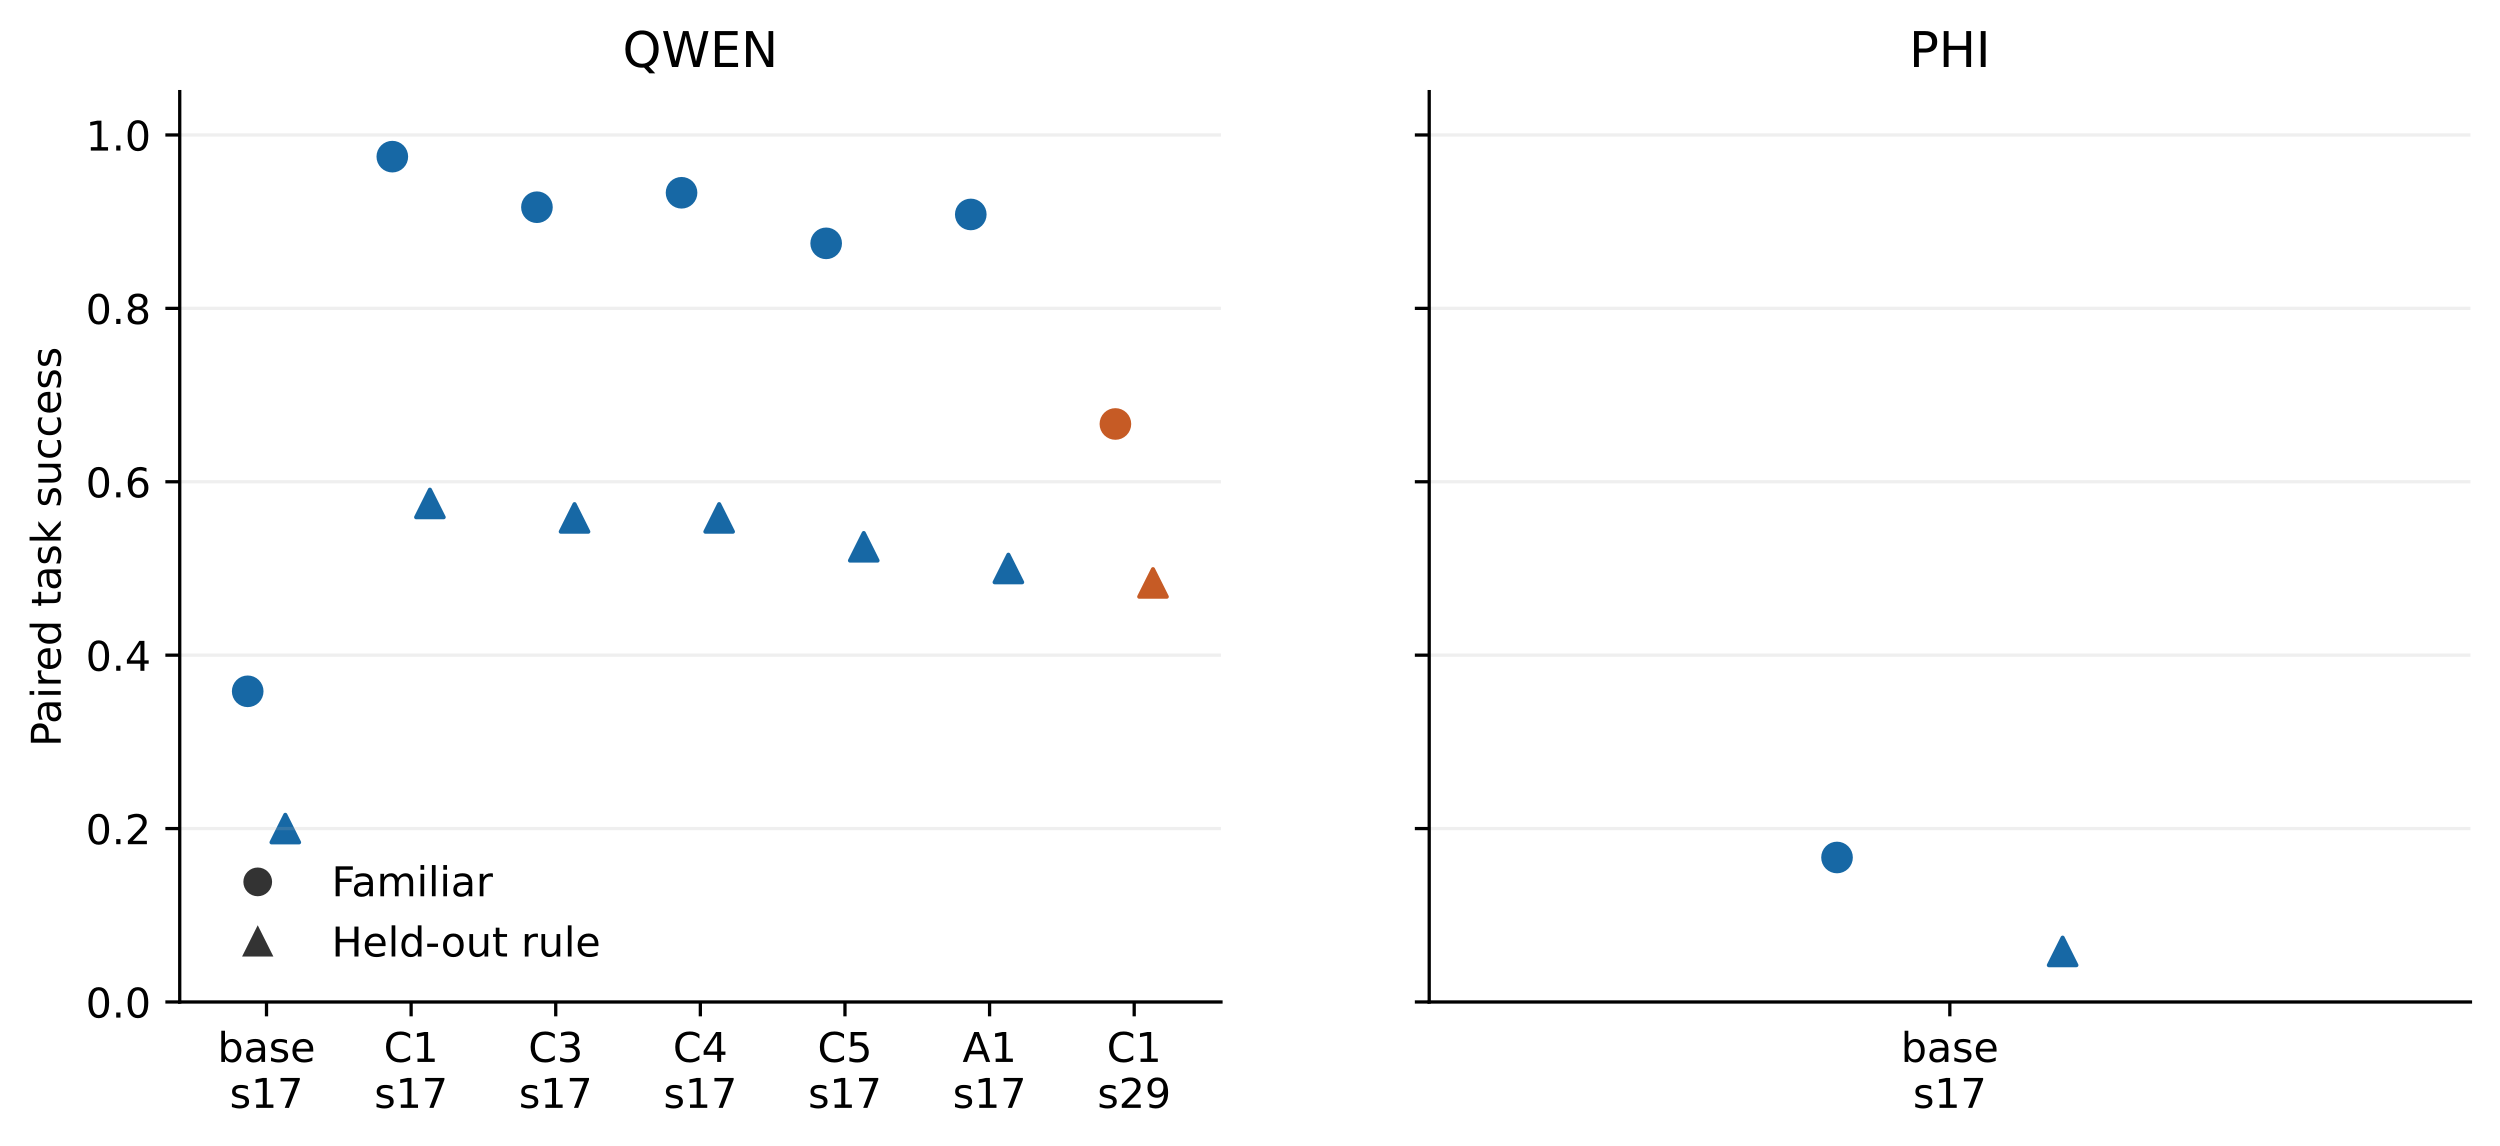
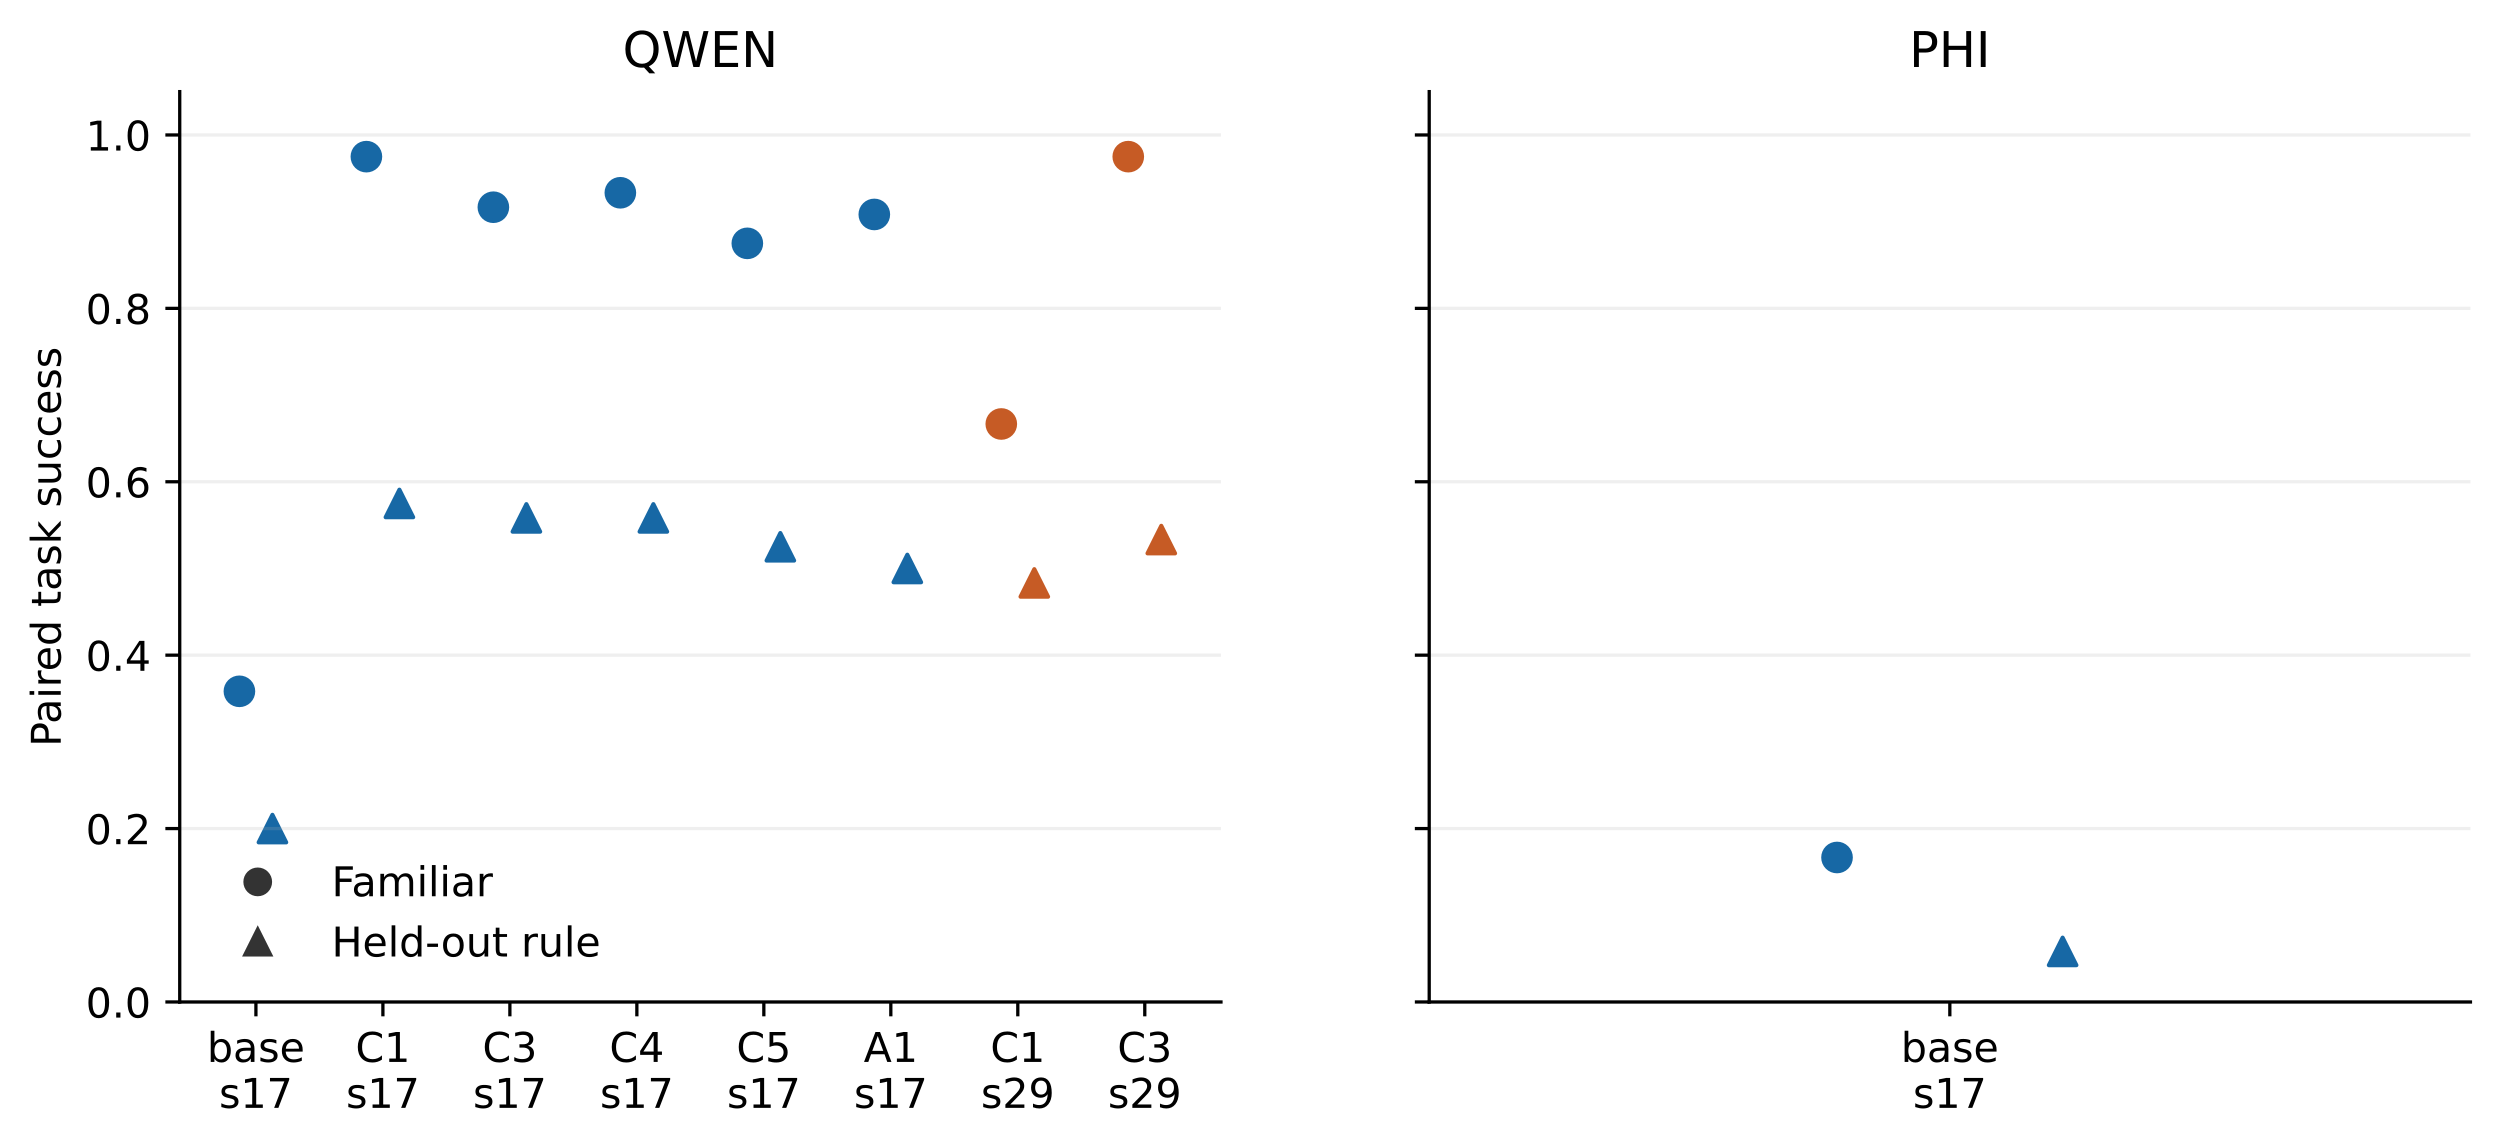
<svg xmlns="http://www.w3.org/2000/svg" xmlns:xlink="http://www.w3.org/1999/xlink" width="608.981pt" height="279.154pt" viewBox="0 0 608.981 279.154" version="1.1">
  <defs>
    <style type="text/css">*{stroke-linejoin: round; stroke-linecap: butt}</style>
  </defs>
  <g id="figure_1">
    <g id="patch_1">
      <path d="M 0 279.154 L 608.981 279.154 L 608.981 0 L 0 0 z " style="fill: #ffffff" />
    </g>
    <g id="axes_1">
      <g id="patch_2">
        <path d="M 43.781 244.078 L 297.418 244.078 L 297.418 22.318 L 43.781 22.318 z " style="fill: #ffffff" />
      </g>
      <g id="PathCollection_1">
        <defs>
          <path id="mbc45af157c" d="M 0 3.354 C 0.89 3.354 1.743 3.001 2.372 2.372 C 3.001 1.743 3.354 0.89 3.354 0 C 3.354 -0.89 3.001 -1.743 2.372 -2.372 C 1.743 -3.001 0.89 -3.354 0 -3.354 C -0.89 -3.354 -1.743 -3.001 -2.372 -2.372 C -3.001 -1.743 -3.354 -0.89 -3.354 0 C -3.354 0.89 -3.001 1.743 -2.372 2.372 C -1.743 3.001 -0.89 3.354 0 3.354 z " style="stroke: #1768a5" />
        </defs>
        <g clip-path="url(#p59d7347cf7)">
-           <use xlink:href="#mbc45af157c" x="60.338" y="168.398" style="fill: #1768a5; stroke: #1768a5" />
+           <use xlink:href="#mbc45af157c" x="58.319" y="168.398" style="fill: #1768a5; stroke: #1768a5" />
        </g>
      </g>
      <g id="PathCollection_2">
        <defs>
          <path id="m48bdb2dadc" d="M 0 -3.354 L -3.354 3.354 L 3.354 3.354 z " style="stroke: #1768a5" />
        </defs>
        <g clip-path="url(#p59d7347cf7)">
-           <use xlink:href="#m48bdb2dadc" x="69.497" y="201.838" style="fill: #1768a5; stroke: #1768a5" />
+           <use xlink:href="#m48bdb2dadc" x="66.361" y="201.838" style="fill: #1768a5; stroke: #1768a5" />
        </g>
      </g>
      <g id="PathCollection_3">
        <g clip-path="url(#p59d7347cf7)">
-           <use xlink:href="#mbc45af157c" x="95.565" y="38.158" style="fill: #1768a5; stroke: #1768a5" />
+           <use xlink:href="#mbc45af157c" x="89.25" y="38.158" style="fill: #1768a5; stroke: #1768a5" />
        </g>
      </g>
      <g id="PathCollection_4">
        <g clip-path="url(#p59d7347cf7)">
-           <use xlink:href="#m48bdb2dadc" x="104.724" y="122.638" style="fill: #1768a5; stroke: #1768a5" />
+           <use xlink:href="#m48bdb2dadc" x="97.292" y="122.638" style="fill: #1768a5; stroke: #1768a5" />
        </g>
      </g>
      <g id="PathCollection_5">
        <g clip-path="url(#p59d7347cf7)">
-           <use xlink:href="#mbc45af157c" x="130.793" y="50.478" style="fill: #1768a5; stroke: #1768a5" />
+           <use xlink:href="#mbc45af157c" x="120.181" y="50.478" style="fill: #1768a5; stroke: #1768a5" />
        </g>
      </g>
      <g id="PathCollection_6">
        <g clip-path="url(#p59d7347cf7)">
-           <use xlink:href="#m48bdb2dadc" x="139.952" y="126.158" style="fill: #1768a5; stroke: #1768a5" />
+           <use xlink:href="#m48bdb2dadc" x="128.224" y="126.158" style="fill: #1768a5; stroke: #1768a5" />
        </g>
      </g>
      <g id="PathCollection_7">
        <g clip-path="url(#p59d7347cf7)">
-           <use xlink:href="#mbc45af157c" x="166.02" y="46.958" style="fill: #1768a5; stroke: #1768a5" />
+           <use xlink:href="#mbc45af157c" x="151.113" y="46.958" style="fill: #1768a5; stroke: #1768a5" />
        </g>
      </g>
      <g id="PathCollection_8">
        <g clip-path="url(#p59d7347cf7)">
-           <use xlink:href="#m48bdb2dadc" x="175.179" y="126.158" style="fill: #1768a5; stroke: #1768a5" />
+           <use xlink:href="#m48bdb2dadc" x="159.155" y="126.158" style="fill: #1768a5; stroke: #1768a5" />
        </g>
      </g>
      <g id="PathCollection_9">
        <g clip-path="url(#p59d7347cf7)">
-           <use xlink:href="#mbc45af157c" x="201.247" y="59.278" style="fill: #1768a5; stroke: #1768a5" />
+           <use xlink:href="#mbc45af157c" x="182.044" y="59.278" style="fill: #1768a5; stroke: #1768a5" />
        </g>
      </g>
      <g id="PathCollection_10">
        <g clip-path="url(#p59d7347cf7)">
-           <use xlink:href="#m48bdb2dadc" x="210.406" y="133.198" style="fill: #1768a5; stroke: #1768a5" />
+           <use xlink:href="#m48bdb2dadc" x="190.086" y="133.198" style="fill: #1768a5; stroke: #1768a5" />
        </g>
      </g>
      <g id="PathCollection_11">
        <g clip-path="url(#p59d7347cf7)">
-           <use xlink:href="#mbc45af157c" x="236.474" y="52.238" style="fill: #1768a5; stroke: #1768a5" />
+           <use xlink:href="#mbc45af157c" x="212.975" y="52.238" style="fill: #1768a5; stroke: #1768a5" />
        </g>
      </g>
      <g id="PathCollection_12">
        <g clip-path="url(#p59d7347cf7)">
-           <use xlink:href="#m48bdb2dadc" x="245.634" y="138.478" style="fill: #1768a5; stroke: #1768a5" />
+           <use xlink:href="#m48bdb2dadc" x="221.017" y="138.478" style="fill: #1768a5; stroke: #1768a5" />
        </g>
      </g>
      <g id="PathCollection_13">
        <defs>
          <path id="m486b2be6d3" d="M 0 3.354 C 0.89 3.354 1.743 3.001 2.372 2.372 C 3.001 1.743 3.354 0.89 3.354 0 C 3.354 -0.89 3.001 -1.743 2.372 -2.372 C 1.743 -3.001 0.89 -3.354 0 -3.354 C -0.89 -3.354 -1.743 -3.001 -2.372 -2.372 C -3.001 -1.743 -3.354 -0.89 -3.354 0 C -3.354 0.89 -3.001 1.743 -2.372 2.372 C -1.743 3.001 -0.89 3.354 0 3.354 z " style="stroke: #c65b25" />
        </defs>
        <g clip-path="url(#p59d7347cf7)">
-           <use xlink:href="#m486b2be6d3" x="271.702" y="103.278" style="fill: #c65b25; stroke: #c65b25" />
+           <use xlink:href="#m486b2be6d3" x="243.907" y="103.278" style="fill: #c65b25; stroke: #c65b25" />
        </g>
      </g>
      <g id="PathCollection_14">
        <defs>
          <path id="mcbcb7b3fcb" d="M 0 -3.354 L -3.354 3.354 L 3.354 3.354 z " style="stroke: #c65b25" />
        </defs>
        <g clip-path="url(#p59d7347cf7)">
-           <use xlink:href="#mcbcb7b3fcb" x="280.861" y="141.998" style="fill: #c65b25; stroke: #c65b25" />
+           <use xlink:href="#mcbcb7b3fcb" x="251.949" y="141.998" style="fill: #c65b25; stroke: #c65b25" />
+         </g>
+       </g>
+       <g id="PathCollection_15">
+         <g clip-path="url(#p59d7347cf7)">
+           <use xlink:href="#m486b2be6d3" x="274.838" y="38.158" style="fill: #c65b25; stroke: #c65b25" />
+         </g>
+       </g>
+       <g id="PathCollection_16">
+         <g clip-path="url(#p59d7347cf7)">
+           <use xlink:href="#mcbcb7b3fcb" x="282.88" y="131.438" style="fill: #c65b25; stroke: #c65b25" />
        </g>
      </g>
      <g id="matplotlib.axis_1">
        <g id="xtick_1">
          <g id="line2d_1">
            <defs>
              <path id="m098933591a" d="M 0 0 L 0 3.5 " style="stroke: #000000; stroke-width: 0.8" />
            </defs>
            <g>
-               <use xlink:href="#m098933591a" x="64.918" y="244.078" style="stroke: #000000; stroke-width: 0.8" />
+               <use xlink:href="#m098933591a" x="62.34" y="244.078" style="stroke: #000000; stroke-width: 0.8" />
            </g>
          </g>
          <g id="text_1">
-             <g transform="translate(52.99808 258.6766) scale(0.1 -0.1)">
+             <g transform="translate(50.42048 258.6766) scale(0.1 -0.1)">
              <defs>
                <path id="DejaVuSans-62" d="M 3116 1747 Q 3116 2381 2855 2742 Q 2594 3103 2138 3103 Q 1681 3103 1420 2742 Q 1159 2381 1159 1747 Q 1159 1113 1420 752 Q 1681 391 2138 391 Q 2594 391 2855 752 Q 3116 1113 3116 1747 z M 1159 2969 Q 1341 3281 1617 3432 Q 1894 3584 2278 3584 Q 2916 3584 3314 3078 Q 3713 2572 3713 1747 Q 3713 922 3314 415 Q 2916 -91 2278 -91 Q 1894 -91 1617 61 Q 1341 213 1159 525 L 1159 0 L 581 0 L 581 4863 L 1159 4863 L 1159 2969 z " transform="scale(0.015625)" />
                <path id="DejaVuSans-61" d="M 2194 1759 Q 1497 1759 1228 1600 Q 959 1441 959 1056 Q 959 750 1161 570 Q 1363 391 1709 391 Q 2188 391 2477 730 Q 2766 1069 2766 1631 L 2766 1759 L 2194 1759 z M 3341 1997 L 3341 0 L 2766 0 L 2766 531 Q 2569 213 2275 61 Q 1981 -91 1556 -91 Q 1019 -91 701 211 Q 384 513 384 1019 Q 384 1609 779 1909 Q 1175 2209 1959 2209 L 2766 2209 L 2766 2266 Q 2766 2663 2505 2880 Q 2244 3097 1772 3097 Q 1472 3097 1187 3025 Q 903 2953 641 2809 L 641 3341 Q 956 3463 1253 3523 Q 1550 3584 1831 3584 Q 2591 3584 2966 3190 Q 3341 2797 3341 1997 z " transform="scale(0.015625)" />
                <path id="DejaVuSans-73" d="M 2834 3397 L 2834 2853 Q 2591 2978 2328 3040 Q 2066 3103 1784 3103 Q 1356 3103 1142 2972 Q 928 2841 928 2578 Q 928 2378 1081 2264 Q 1234 2150 1697 2047 L 1894 2003 Q 2506 1872 2764 1633 Q 3022 1394 3022 966 Q 3022 478 2636 193 Q 2250 -91 1575 -91 Q 1294 -91 989 -36 Q 684 19 347 128 L 347 722 Q 666 556 975 473 Q 1284 391 1588 391 Q 1994 391 2212 530 Q 2431 669 2431 922 Q 2431 1156 2273 1281 Q 2116 1406 1581 1522 L 1381 1569 Q 847 1681 609 1914 Q 372 2147 372 2553 Q 372 3047 722 3315 Q 1072 3584 1716 3584 Q 2034 3584 2315 3537 Q 2597 3491 2834 3397 z " transform="scale(0.015625)" />
                <path id="DejaVuSans-65" d="M 3597 1894 L 3597 1613 L 953 1613 Q 991 1019 1311 708 Q 1631 397 2203 397 Q 2534 397 2845 478 Q 3156 559 3463 722 L 3463 178 Q 3153 47 2828 -22 Q 2503 -91 2169 -91 Q 1331 -91 842 396 Q 353 884 353 1716 Q 353 2575 817 3079 Q 1281 3584 2069 3584 Q 2775 3584 3186 3129 Q 3597 2675 3597 1894 z M 3022 2063 Q 3016 2534 2758 2815 Q 2500 3097 2075 3097 Q 1594 3097 1305 2825 Q 1016 2553 972 2059 L 3022 2063 z " transform="scale(0.015625)" />
              </defs>
              <use xlink:href="#DejaVuSans-62" />
              <use xlink:href="#DejaVuSans-61" transform="translate(63.47656 0)" />
              <use xlink:href="#DejaVuSans-73" transform="translate(124.7559 0)" />
              <use xlink:href="#DejaVuSans-65" transform="translate(176.8555 0)" />
            </g>
-             <g transform="translate(55.95043 269.8744) scale(0.1 -0.1)">
+             <g transform="translate(53.37282 269.8744) scale(0.1 -0.1)">
              <defs>
                <path id="DejaVuSans-31" d="M 794 531 L 1825 531 L 1825 4091 L 703 3866 L 703 4441 L 1819 4666 L 2450 4666 L 2450 531 L 3481 531 L 3481 0 L 794 0 L 794 531 z " transform="scale(0.015625)" />
                <path id="DejaVuSans-37" d="M 525 4666 L 3525 4666 L 3525 4397 L 1831 0 L 1172 0 L 2766 4134 L 525 4134 L 525 4666 z " transform="scale(0.015625)" />
              </defs>
              <use xlink:href="#DejaVuSans-73" />
              <use xlink:href="#DejaVuSans-31" transform="translate(52.09961 0)" />
              <use xlink:href="#DejaVuSans-37" transform="translate(115.7227 0)" />
            </g>
          </g>
        </g>
        <g id="xtick_2">
          <g id="line2d_2">
            <g>
-               <use xlink:href="#m098933591a" x="100.145" y="244.078" style="stroke: #000000; stroke-width: 0.8" />
+               <use xlink:href="#m098933591a" x="93.271" y="244.078" style="stroke: #000000; stroke-width: 0.8" />
            </g>
          </g>
          <g id="text_2">
-             <g transform="translate(93.47223 258.6766) scale(0.1 -0.1)">
+             <g transform="translate(86.59862 258.6766) scale(0.1 -0.1)">
              <defs>
                <path id="DejaVuSans-43" d="M 4122 4306 L 4122 3641 Q 3803 3938 3442 4084 Q 3081 4231 2675 4231 Q 1875 4231 1450 3742 Q 1025 3253 1025 2328 Q 1025 1406 1450 917 Q 1875 428 2675 428 Q 3081 428 3442 575 Q 3803 722 4122 1019 L 4122 359 Q 3791 134 3420 21 Q 3050 -91 2638 -91 Q 1578 -91 968 557 Q 359 1206 359 2328 Q 359 3453 968 4101 Q 1578 4750 2638 4750 Q 3056 4750 3426 4639 Q 3797 4528 4122 4306 z " transform="scale(0.015625)" />
              </defs>
              <use xlink:href="#DejaVuSans-43" />
              <use xlink:href="#DejaVuSans-31" transform="translate(69.82422 0)" />
            </g>
-             <g transform="translate(91.1777 269.8744) scale(0.1 -0.1)">
+             <g transform="translate(84.30409 269.8744) scale(0.1 -0.1)">
              <use xlink:href="#DejaVuSans-73" />
              <use xlink:href="#DejaVuSans-31" transform="translate(52.09961 0)" />
              <use xlink:href="#DejaVuSans-37" transform="translate(115.7227 0)" />
            </g>
          </g>
        </g>
        <g id="xtick_3">
          <g id="line2d_3">
            <g>
-               <use xlink:href="#m098933591a" x="135.372" y="244.078" style="stroke: #000000; stroke-width: 0.8" />
+               <use xlink:href="#m098933591a" x="124.203" y="244.078" style="stroke: #000000; stroke-width: 0.8" />
            </g>
          </g>
          <g id="text_3">
-             <g transform="translate(128.6995 258.6766) scale(0.1 -0.1)">
+             <g transform="translate(117.5299 258.6766) scale(0.1 -0.1)">
              <defs>
                <path id="DejaVuSans-33" d="M 2597 2516 Q 3050 2419 3304 2112 Q 3559 1806 3559 1356 Q 3559 666 3084 287 Q 2609 -91 1734 -91 Q 1441 -91 1130 -33 Q 819 25 488 141 L 488 750 Q 750 597 1062 519 Q 1375 441 1716 441 Q 2309 441 2620 675 Q 2931 909 2931 1356 Q 2931 1769 2642 2001 Q 2353 2234 1838 2234 L 1294 2234 L 1294 2753 L 1863 2753 Q 2328 2753 2575 2939 Q 2822 3125 2822 3475 Q 2822 3834 2567 4026 Q 2313 4219 1838 4219 Q 1578 4219 1281 4162 Q 984 4106 628 3988 L 628 4550 Q 988 4650 1302 4700 Q 1616 4750 1894 4750 Q 2613 4750 3031 4423 Q 3450 4097 3450 3541 Q 3450 3153 3228 2886 Q 3006 2619 2597 2516 z " transform="scale(0.015625)" />
              </defs>
              <use xlink:href="#DejaVuSans-43" />
              <use xlink:href="#DejaVuSans-33" transform="translate(69.82422 0)" />
            </g>
-             <g transform="translate(126.405 269.8744) scale(0.1 -0.1)">
+             <g transform="translate(115.2353 269.8744) scale(0.1 -0.1)">
              <use xlink:href="#DejaVuSans-73" />
              <use xlink:href="#DejaVuSans-31" transform="translate(52.09961 0)" />
              <use xlink:href="#DejaVuSans-37" transform="translate(115.7227 0)" />
            </g>
          </g>
        </g>
        <g id="xtick_4">
          <g id="line2d_4">
            <g>
-               <use xlink:href="#m098933591a" x="170.599" y="244.078" style="stroke: #000000; stroke-width: 0.8" />
+               <use xlink:href="#m098933591a" x="155.134" y="244.078" style="stroke: #000000; stroke-width: 0.8" />
            </g>
          </g>
          <g id="text_4">
-             <g transform="translate(163.9268 258.6766) scale(0.1 -0.1)">
+             <g transform="translate(148.4611 258.6766) scale(0.1 -0.1)">
              <defs>
                <path id="DejaVuSans-34" d="M 2419 4116 L 825 1625 L 2419 1625 L 2419 4116 z M 2253 4666 L 3047 4666 L 3047 1625 L 3713 1625 L 3713 1100 L 3047 1100 L 3047 0 L 2419 0 L 2419 1100 L 313 1100 L 313 1709 L 2253 4666 z " transform="scale(0.015625)" />
              </defs>
              <use xlink:href="#DejaVuSans-43" />
              <use xlink:href="#DejaVuSans-34" transform="translate(69.82422 0)" />
            </g>
-             <g transform="translate(161.6322 269.8744) scale(0.1 -0.1)">
+             <g transform="translate(146.1666 269.8744) scale(0.1 -0.1)">
              <use xlink:href="#DejaVuSans-73" />
              <use xlink:href="#DejaVuSans-31" transform="translate(52.09961 0)" />
              <use xlink:href="#DejaVuSans-37" transform="translate(115.7227 0)" />
            </g>
          </g>
        </g>
        <g id="xtick_5">
          <g id="line2d_5">
            <g>
-               <use xlink:href="#m098933591a" x="205.827" y="244.078" style="stroke: #000000; stroke-width: 0.8" />
+               <use xlink:href="#m098933591a" x="186.065" y="244.078" style="stroke: #000000; stroke-width: 0.8" />
            </g>
          </g>
          <g id="text_5">
-             <g transform="translate(199.154 258.6766) scale(0.1 -0.1)">
+             <g transform="translate(179.3924 258.6766) scale(0.1 -0.1)">
              <defs>
                <path id="DejaVuSans-35" d="M 691 4666 L 3169 4666 L 3169 4134 L 1269 4134 L 1269 2991 Q 1406 3038 1543 3061 Q 1681 3084 1819 3084 Q 2600 3084 3056 2656 Q 3513 2228 3513 1497 Q 3513 744 3044 326 Q 2575 -91 1722 -91 Q 1428 -91 1123 -41 Q 819 9 494 109 L 494 744 Q 775 591 1075 516 Q 1375 441 1709 441 Q 2250 441 2565 725 Q 2881 1009 2881 1497 Q 2881 1984 2565 2268 Q 2250 2553 1709 2553 Q 1456 2553 1204 2497 Q 953 2441 691 2322 L 691 4666 z " transform="scale(0.015625)" />
              </defs>
              <use xlink:href="#DejaVuSans-43" />
              <use xlink:href="#DejaVuSans-35" transform="translate(69.82422 0)" />
            </g>
-             <g transform="translate(196.8595 269.8744) scale(0.1 -0.1)">
+             <g transform="translate(177.0979 269.8744) scale(0.1 -0.1)">
              <use xlink:href="#DejaVuSans-73" />
              <use xlink:href="#DejaVuSans-31" transform="translate(52.09961 0)" />
              <use xlink:href="#DejaVuSans-37" transform="translate(115.7227 0)" />
            </g>
          </g>
        </g>
        <g id="xtick_6">
          <g id="line2d_6">
            <g>
-               <use xlink:href="#m098933591a" x="241.054" y="244.078" style="stroke: #000000; stroke-width: 0.8" />
+               <use xlink:href="#m098933591a" x="216.996" y="244.078" style="stroke: #000000; stroke-width: 0.8" />
            </g>
          </g>
          <g id="text_6">
-             <g transform="translate(234.4524 258.6766) scale(0.1 -0.1)">
+             <g transform="translate(210.3948 258.6766) scale(0.1 -0.1)">
              <defs>
                <path id="DejaVuSans-41" d="M 2188 4044 L 1331 1722 L 3047 1722 L 2188 4044 z M 1831 4666 L 2547 4666 L 4325 0 L 3669 0 L 3244 1197 L 1141 1197 L 716 0 L 50 0 L 1831 4666 z " transform="scale(0.015625)" />
              </defs>
              <use xlink:href="#DejaVuSans-41" />
              <use xlink:href="#DejaVuSans-31" transform="translate(68.4082 0)" />
            </g>
-             <g transform="translate(232.0868 269.8744) scale(0.1 -0.1)">
+             <g transform="translate(208.0291 269.8744) scale(0.1 -0.1)">
              <use xlink:href="#DejaVuSans-73" />
              <use xlink:href="#DejaVuSans-31" transform="translate(52.09961 0)" />
              <use xlink:href="#DejaVuSans-37" transform="translate(115.7227 0)" />
            </g>
          </g>
        </g>
        <g id="xtick_7">
          <g id="line2d_7">
            <g>
-               <use xlink:href="#m098933591a" x="276.281" y="244.078" style="stroke: #000000; stroke-width: 0.8" />
+               <use xlink:href="#m098933591a" x="247.928" y="244.078" style="stroke: #000000; stroke-width: 0.8" />
            </g>
          </g>
          <g id="text_7">
-             <g transform="translate(269.6086 258.6766) scale(0.1 -0.1)">
+             <g transform="translate(241.2549 258.6766) scale(0.1 -0.1)">
              <use xlink:href="#DejaVuSans-43" />
              <use xlink:href="#DejaVuSans-31" transform="translate(69.82422 0)" />
            </g>
-             <g transform="translate(267.3141 269.8744) scale(0.1 -0.1)">
+             <g transform="translate(238.9604 269.8744) scale(0.1 -0.1)">
              <defs>
                <path id="DejaVuSans-32" d="M 1228 531 L 3431 531 L 3431 0 L 469 0 L 469 531 Q 828 903 1448 1529 Q 2069 2156 2228 2338 Q 2531 2678 2651 2914 Q 2772 3150 2772 3378 Q 2772 3750 2511 3984 Q 2250 4219 1831 4219 Q 1534 4219 1204 4116 Q 875 4013 500 3803 L 500 4441 Q 881 4594 1212 4672 Q 1544 4750 1819 4750 Q 2544 4750 2975 4387 Q 3406 4025 3406 3419 Q 3406 3131 3298 2873 Q 3191 2616 2906 2266 Q 2828 2175 2409 1742 Q 1991 1309 1228 531 z " transform="scale(0.015625)" />
                <path id="DejaVuSans-39" d="M 703 97 L 703 672 Q 941 559 1184 500 Q 1428 441 1663 441 Q 2288 441 2617 861 Q 2947 1281 2994 2138 Q 2813 1869 2534 1725 Q 2256 1581 1919 1581 Q 1219 1581 811 2004 Q 403 2428 403 3163 Q 403 3881 828 4315 Q 1253 4750 1959 4750 Q 2769 4750 3195 4129 Q 3622 3509 3622 2328 Q 3622 1225 3098 567 Q 2575 -91 1691 -91 Q 1453 -91 1209 -44 Q 966 3 703 97 z M 1959 2075 Q 2384 2075 2632 2365 Q 2881 2656 2881 3163 Q 2881 3666 2632 3958 Q 2384 4250 1959 4250 Q 1534 4250 1286 3958 Q 1038 3666 1038 3163 Q 1038 2656 1286 2365 Q 1534 2075 1959 2075 z " transform="scale(0.015625)" />
              </defs>
              <use xlink:href="#DejaVuSans-73" />
              <use xlink:href="#DejaVuSans-32" transform="translate(52.09961 0)" />
              <use xlink:href="#DejaVuSans-39" transform="translate(115.7227 0)" />
            </g>
          </g>
        </g>
+         <g id="xtick_8">
+           <g id="line2d_8">
+             <g>
+               <use xlink:href="#m098933591a" x="278.859" y="244.078" style="stroke: #000000; stroke-width: 0.8" />
+             </g>
+           </g>
+           <g id="text_8">
+             <g transform="translate(272.1862 258.6766) scale(0.1 -0.1)">
+               <use xlink:href="#DejaVuSans-43" />
+               <use xlink:href="#DejaVuSans-33" transform="translate(69.82422 0)" />
+             </g>
+             <g transform="translate(269.8917 269.8744) scale(0.1 -0.1)">
+               <use xlink:href="#DejaVuSans-73" />
+               <use xlink:href="#DejaVuSans-32" transform="translate(52.09961 0)" />
+               <use xlink:href="#DejaVuSans-39" transform="translate(115.7227 0)" />
+             </g>
+           </g>
+         </g>
      </g>
      <g id="matplotlib.axis_2">
        <g id="ytick_1">
-           <g id="line2d_8">
+           <g id="line2d_9">
            <path d="M 43.781 244.078 L 297.418 244.078 " clip-path="url(#p59d7347cf7)" style="fill: none; stroke: #b0b0b0; stroke-opacity: 0.2; stroke-width: 0.8; stroke-linecap: square" />
          </g>
-           <g id="line2d_9">
+           <g id="line2d_10">
            <defs>
              <path id="m4ec9a240e3" d="M 0 0 L -3.5 0 " style="stroke: #000000; stroke-width: 0.8" />
            </defs>
            <g>
              <use xlink:href="#m4ec9a240e3" x="43.781" y="244.078" style="stroke: #000000; stroke-width: 0.8" />
            </g>
          </g>
-           <g id="text_8">
+           <g id="text_9">
            <g transform="translate(20.87813 247.8773) scale(0.1 -0.1)">
              <defs>
                <path id="DejaVuSans-30" d="M 2034 4250 Q 1547 4250 1301 3770 Q 1056 3291 1056 2328 Q 1056 1369 1301 889 Q 1547 409 2034 409 Q 2525 409 2770 889 Q 3016 1369 3016 2328 Q 3016 3291 2770 3770 Q 2525 4250 2034 4250 z M 2034 4750 Q 2819 4750 3233 4129 Q 3647 3509 3647 2328 Q 3647 1150 3233 529 Q 2819 -91 2034 -91 Q 1250 -91 836 529 Q 422 1150 422 2328 Q 422 3509 836 4129 Q 1250 4750 2034 4750 z " transform="scale(0.015625)" />
                <path id="DejaVuSans-2e" d="M 684 794 L 1344 794 L 1344 0 L 684 0 L 684 794 z " transform="scale(0.015625)" />
              </defs>
              <use xlink:href="#DejaVuSans-30" />
              <use xlink:href="#DejaVuSans-2e" transform="translate(63.62305 0)" />
              <use xlink:href="#DejaVuSans-30" transform="translate(95.41016 0)" />
            </g>
          </g>
        </g>
        <g id="ytick_2">
-           <g id="line2d_10">
+           <g id="line2d_11">
            <path d="M 43.781 201.838 L 297.418 201.838 " clip-path="url(#p59d7347cf7)" style="fill: none; stroke: #b0b0b0; stroke-opacity: 0.2; stroke-width: 0.8; stroke-linecap: square" />
          </g>
-           <g id="line2d_11">
+           <g id="line2d_12">
            <g>
              <use xlink:href="#m4ec9a240e3" x="43.781" y="201.838" style="stroke: #000000; stroke-width: 0.8" />
            </g>
          </g>
-           <g id="text_9">
+           <g id="text_10">
            <g transform="translate(20.87813 205.6373) scale(0.1 -0.1)">
              <use xlink:href="#DejaVuSans-30" />
              <use xlink:href="#DejaVuSans-2e" transform="translate(63.62305 0)" />
              <use xlink:href="#DejaVuSans-32" transform="translate(95.41016 0)" />
            </g>
          </g>
        </g>
        <g id="ytick_3">
-           <g id="line2d_12">
+           <g id="line2d_13">
            <path d="M 43.781 159.598 L 297.418 159.598 " clip-path="url(#p59d7347cf7)" style="fill: none; stroke: #b0b0b0; stroke-opacity: 0.2; stroke-width: 0.8; stroke-linecap: square" />
          </g>
-           <g id="line2d_13">
+           <g id="line2d_14">
            <g>
              <use xlink:href="#m4ec9a240e3" x="43.781" y="159.598" style="stroke: #000000; stroke-width: 0.8" />
            </g>
          </g>
-           <g id="text_10">
+           <g id="text_11">
            <g transform="translate(20.87813 163.3973) scale(0.1 -0.1)">
              <use xlink:href="#DejaVuSans-30" />
              <use xlink:href="#DejaVuSans-2e" transform="translate(63.62305 0)" />
              <use xlink:href="#DejaVuSans-34" transform="translate(95.41016 0)" />
            </g>
          </g>
        </g>
        <g id="ytick_4">
-           <g id="line2d_14">
+           <g id="line2d_15">
            <path d="M 43.781 117.358 L 297.418 117.358 " clip-path="url(#p59d7347cf7)" style="fill: none; stroke: #b0b0b0; stroke-opacity: 0.2; stroke-width: 0.8; stroke-linecap: square" />
          </g>
-           <g id="line2d_15">
+           <g id="line2d_16">
            <g>
              <use xlink:href="#m4ec9a240e3" x="43.781" y="117.358" style="stroke: #000000; stroke-width: 0.8" />
            </g>
          </g>
-           <g id="text_11">
+           <g id="text_12">
            <g transform="translate(20.87813 121.1573) scale(0.1 -0.1)">
              <defs>
                <path id="DejaVuSans-36" d="M 2113 2584 Q 1688 2584 1439 2293 Q 1191 2003 1191 1497 Q 1191 994 1439 701 Q 1688 409 2113 409 Q 2538 409 2786 701 Q 3034 994 3034 1497 Q 3034 2003 2786 2293 Q 2538 2584 2113 2584 z M 3366 4563 L 3366 3988 Q 3128 4100 2886 4159 Q 2644 4219 2406 4219 Q 1781 4219 1451 3797 Q 1122 3375 1075 2522 Q 1259 2794 1537 2939 Q 1816 3084 2150 3084 Q 2853 3084 3261 2657 Q 3669 2231 3669 1497 Q 3669 778 3244 343 Q 2819 -91 2113 -91 Q 1303 -91 875 529 Q 447 1150 447 2328 Q 447 3434 972 4092 Q 1497 4750 2381 4750 Q 2619 4750 2861 4703 Q 3103 4656 3366 4563 z " transform="scale(0.015625)" />
              </defs>
              <use xlink:href="#DejaVuSans-30" />
              <use xlink:href="#DejaVuSans-2e" transform="translate(63.62305 0)" />
              <use xlink:href="#DejaVuSans-36" transform="translate(95.41016 0)" />
            </g>
          </g>
        </g>
        <g id="ytick_5">
-           <g id="line2d_16">
+           <g id="line2d_17">
            <path d="M 43.781 75.118 L 297.418 75.118 " clip-path="url(#p59d7347cf7)" style="fill: none; stroke: #b0b0b0; stroke-opacity: 0.2; stroke-width: 0.8; stroke-linecap: square" />
          </g>
-           <g id="line2d_17">
+           <g id="line2d_18">
            <g>
              <use xlink:href="#m4ec9a240e3" x="43.781" y="75.118" style="stroke: #000000; stroke-width: 0.8" />
            </g>
          </g>
-           <g id="text_12">
+           <g id="text_13">
            <g transform="translate(20.87813 78.91734) scale(0.1 -0.1)">
              <defs>
                <path id="DejaVuSans-38" d="M 2034 2216 Q 1584 2216 1326 1975 Q 1069 1734 1069 1313 Q 1069 891 1326 650 Q 1584 409 2034 409 Q 2484 409 2743 651 Q 3003 894 3003 1313 Q 3003 1734 2745 1975 Q 2488 2216 2034 2216 z M 1403 2484 Q 997 2584 770 2862 Q 544 3141 544 3541 Q 544 4100 942 4425 Q 1341 4750 2034 4750 Q 2731 4750 3128 4425 Q 3525 4100 3525 3541 Q 3525 3141 3298 2862 Q 3072 2584 2669 2484 Q 3125 2378 3379 2068 Q 3634 1759 3634 1313 Q 3634 634 3220 271 Q 2806 -91 2034 -91 Q 1263 -91 848 271 Q 434 634 434 1313 Q 434 1759 690 2068 Q 947 2378 1403 2484 z M 1172 3481 Q 1172 3119 1398 2916 Q 1625 2713 2034 2713 Q 2441 2713 2670 2916 Q 2900 3119 2900 3481 Q 2900 3844 2670 4047 Q 2441 4250 2034 4250 Q 1625 4250 1398 4047 Q 1172 3844 1172 3481 z " transform="scale(0.015625)" />
              </defs>
              <use xlink:href="#DejaVuSans-30" />
              <use xlink:href="#DejaVuSans-2e" transform="translate(63.62305 0)" />
              <use xlink:href="#DejaVuSans-38" transform="translate(95.41016 0)" />
            </g>
          </g>
        </g>
        <g id="ytick_6">
-           <g id="line2d_18">
+           <g id="line2d_19">
            <path d="M 43.781 32.878 L 297.418 32.878 " clip-path="url(#p59d7347cf7)" style="fill: none; stroke: #b0b0b0; stroke-opacity: 0.2; stroke-width: 0.8; stroke-linecap: square" />
          </g>
-           <g id="line2d_19">
+           <g id="line2d_20">
            <g>
              <use xlink:href="#m4ec9a240e3" x="43.781" y="32.878" style="stroke: #000000; stroke-width: 0.8" />
            </g>
          </g>
-           <g id="text_13">
+           <g id="text_14">
            <g transform="translate(20.87813 36.67734) scale(0.1 -0.1)">
              <use xlink:href="#DejaVuSans-31" />
              <use xlink:href="#DejaVuSans-2e" transform="translate(63.62305 0)" />
              <use xlink:href="#DejaVuSans-30" transform="translate(95.41016 0)" />
            </g>
          </g>
        </g>
-         <g id="text_14">
+         <g id="text_15">
          <g transform="translate(14.79844 181.895) rotate(-90) scale(0.1 -0.1)">
            <defs>
              <path id="DejaVuSans-50" d="M 1259 4147 L 1259 2394 L 2053 2394 Q 2494 2394 2734 2622 Q 2975 2850 2975 3272 Q 2975 3691 2734 3919 Q 2494 4147 2053 4147 L 1259 4147 z M 628 4666 L 2053 4666 Q 2838 4666 3239 4311 Q 3641 3956 3641 3272 Q 3641 2581 3239 2228 Q 2838 1875 2053 1875 L 1259 1875 L 1259 0 L 628 0 L 628 4666 z " transform="scale(0.015625)" />
              <path id="DejaVuSans-69" d="M 603 3500 L 1178 3500 L 1178 0 L 603 0 L 603 3500 z M 603 4863 L 1178 4863 L 1178 4134 L 603 4134 L 603 4863 z " transform="scale(0.015625)" />
              <path id="DejaVuSans-72" d="M 2631 2963 Q 2534 3019 2420 3045 Q 2306 3072 2169 3072 Q 1681 3072 1420 2755 Q 1159 2438 1159 1844 L 1159 0 L 581 0 L 581 3500 L 1159 3500 L 1159 2956 Q 1341 3275 1631 3429 Q 1922 3584 2338 3584 Q 2397 3584 2469 3576 Q 2541 3569 2628 3553 L 2631 2963 z " transform="scale(0.015625)" />
              <path id="DejaVuSans-64" d="M 2906 2969 L 2906 4863 L 3481 4863 L 3481 0 L 2906 0 L 2906 525 Q 2725 213 2448 61 Q 2172 -91 1784 -91 Q 1150 -91 751 415 Q 353 922 353 1747 Q 353 2572 751 3078 Q 1150 3584 1784 3584 Q 2172 3584 2448 3432 Q 2725 3281 2906 2969 z M 947 1747 Q 947 1113 1208 752 Q 1469 391 1925 391 Q 2381 391 2643 752 Q 2906 1113 2906 1747 Q 2906 2381 2643 2742 Q 2381 3103 1925 3103 Q 1469 3103 1208 2742 Q 947 2381 947 1747 z " transform="scale(0.015625)" />
              <path id="DejaVuSans-20" transform="scale(0.015625)" />
              <path id="DejaVuSans-74" d="M 1172 4494 L 1172 3500 L 2356 3500 L 2356 3053 L 1172 3053 L 1172 1153 Q 1172 725 1289 603 Q 1406 481 1766 481 L 2356 481 L 2356 0 L 1766 0 Q 1100 0 847 248 Q 594 497 594 1153 L 594 3053 L 172 3053 L 172 3500 L 594 3500 L 594 4494 L 1172 4494 z " transform="scale(0.015625)" />
              <path id="DejaVuSans-6b" d="M 581 4863 L 1159 4863 L 1159 1991 L 2875 3500 L 3609 3500 L 1753 1863 L 3688 0 L 2938 0 L 1159 1709 L 1159 0 L 581 0 L 581 4863 z " transform="scale(0.015625)" />
              <path id="DejaVuSans-75" d="M 544 1381 L 544 3500 L 1119 3500 L 1119 1403 Q 1119 906 1312 657 Q 1506 409 1894 409 Q 2359 409 2629 706 Q 2900 1003 2900 1516 L 2900 3500 L 3475 3500 L 3475 0 L 2900 0 L 2900 538 Q 2691 219 2414 64 Q 2138 -91 1772 -91 Q 1169 -91 856 284 Q 544 659 544 1381 z M 1991 3584 L 1991 3584 z " transform="scale(0.015625)" />
              <path id="DejaVuSans-63" d="M 3122 3366 L 3122 2828 Q 2878 2963 2633 3030 Q 2388 3097 2138 3097 Q 1578 3097 1268 2742 Q 959 2388 959 1747 Q 959 1106 1268 751 Q 1578 397 2138 397 Q 2388 397 2633 464 Q 2878 531 3122 666 L 3122 134 Q 2881 22 2623 -34 Q 2366 -91 2075 -91 Q 1284 -91 818 406 Q 353 903 353 1747 Q 353 2603 823 3093 Q 1294 3584 2113 3584 Q 2378 3584 2631 3529 Q 2884 3475 3122 3366 z " transform="scale(0.015625)" />
            </defs>
            <use xlink:href="#DejaVuSans-50" />
            <use xlink:href="#DejaVuSans-61" transform="translate(55.80273 0)" />
            <use xlink:href="#DejaVuSans-69" transform="translate(117.082 0)" />
            <use xlink:href="#DejaVuSans-72" transform="translate(144.8652 0)" />
            <use xlink:href="#DejaVuSans-65" transform="translate(183.7285 0)" />
            <use xlink:href="#DejaVuSans-64" transform="translate(245.252 0)" />
            <use xlink:href="#DejaVuSans-20" transform="translate(308.7285 0)" />
            <use xlink:href="#DejaVuSans-74" transform="translate(340.5156 0)" />
            <use xlink:href="#DejaVuSans-61" transform="translate(379.7246 0)" />
            <use xlink:href="#DejaVuSans-73" transform="translate(441.0039 0)" />
            <use xlink:href="#DejaVuSans-6b" transform="translate(493.1035 0)" />
            <use xlink:href="#DejaVuSans-20" transform="translate(551.0137 0)" />
            <use xlink:href="#DejaVuSans-73" transform="translate(582.8008 0)" />
            <use xlink:href="#DejaVuSans-75" transform="translate(634.9004 0)" />
            <use xlink:href="#DejaVuSans-63" transform="translate(698.2793 0)" />
            <use xlink:href="#DejaVuSans-63" transform="translate(753.2598 0)" />
            <use xlink:href="#DejaVuSans-65" transform="translate(808.2402 0)" />
            <use xlink:href="#DejaVuSans-73" transform="translate(869.7637 0)" />
            <use xlink:href="#DejaVuSans-73" transform="translate(921.8633 0)" />
          </g>
        </g>
      </g>
      <g id="patch_3">
        <path d="M 43.781 244.078 L 43.781 22.318 " style="fill: none; stroke: #000000; stroke-width: 0.8; stroke-linejoin: miter; stroke-linecap: square" />
      </g>
      <g id="patch_4">
        <path d="M 43.781 244.078 L 297.418 244.078 " style="fill: none; stroke: #000000; stroke-width: 0.8; stroke-linejoin: miter; stroke-linecap: square" />
      </g>
-       <g id="text_15">
+       <g id="text_16">
        <g transform="translate(151.6638 16.31812) scale(0.12 -0.12)">
          <defs>
            <path id="DejaVuSans-51" d="M 2522 4238 Q 1834 4238 1429 3725 Q 1025 3213 1025 2328 Q 1025 1447 1429 934 Q 1834 422 2522 422 Q 3209 422 3611 934 Q 4013 1447 4013 2328 Q 4013 3213 3611 3725 Q 3209 4238 2522 4238 z M 3406 84 L 4238 -825 L 3475 -825 L 2784 -78 Q 2681 -84 2626 -87 Q 2572 -91 2522 -91 Q 1538 -91 948 567 Q 359 1225 359 2328 Q 359 3434 948 4092 Q 1538 4750 2522 4750 Q 3503 4750 4090 4092 Q 4678 3434 4678 2328 Q 4678 1516 4351 937 Q 4025 359 3406 84 z " transform="scale(0.015625)" />
            <path id="DejaVuSans-57" d="M 213 4666 L 850 4666 L 1831 722 L 2809 4666 L 3519 4666 L 4500 722 L 5478 4666 L 6119 4666 L 4947 0 L 4153 0 L 3169 4050 L 2175 0 L 1381 0 L 213 4666 z " transform="scale(0.015625)" />
            <path id="DejaVuSans-45" d="M 628 4666 L 3578 4666 L 3578 4134 L 1259 4134 L 1259 2753 L 3481 2753 L 3481 2222 L 1259 2222 L 1259 531 L 3634 531 L 3634 0 L 628 0 L 628 4666 z " transform="scale(0.015625)" />
            <path id="DejaVuSans-4e" d="M 628 4666 L 1478 4666 L 3547 763 L 3547 4666 L 4159 4666 L 4159 0 L 3309 0 L 1241 3903 L 1241 0 L 628 0 L 628 4666 z " transform="scale(0.015625)" />
          </defs>
          <use xlink:href="#DejaVuSans-51" />
          <use xlink:href="#DejaVuSans-57" transform="translate(78.71094 0)" />
          <use xlink:href="#DejaVuSans-45" transform="translate(177.5879 0)" />
          <use xlink:href="#DejaVuSans-4e" transform="translate(240.7715 0)" />
        </g>
      </g>
      <g id="legend_1">
-         <g id="line2d_20">
+         <g id="line2d_21">
          <defs>
            <path id="m4f02c812cf" d="M 0 3 C 0.796 3 1.559 2.684 2.121 2.121 C 2.684 1.559 3 0.796 3 0 C 3 -0.796 2.684 -1.559 2.121 -2.121 C 1.559 -2.684 0.796 -3 0 -3 C -0.796 -3 -1.559 -2.684 -2.121 -2.121 C -2.684 -1.559 -3 -0.796 -3 0 C -3 0.796 -2.684 1.559 -2.121 2.121 C -1.559 2.684 -0.796 3 0 3 z " style="stroke: #333333" />
          </defs>
          <g>
            <use xlink:href="#m4f02c812cf" x="62.781" y="214.82" style="fill: #333333; stroke: #333333" />
          </g>
        </g>
-         <g id="text_16">
+         <g id="text_17">
          <g transform="translate(80.78125 218.3203) scale(0.1 -0.1)">
            <defs>
              <path id="DejaVuSans-46" d="M 628 4666 L 3309 4666 L 3309 4134 L 1259 4134 L 1259 2759 L 3109 2759 L 3109 2228 L 1259 2228 L 1259 0 L 628 0 L 628 4666 z " transform="scale(0.015625)" />
              <path id="DejaVuSans-6d" d="M 3328 2828 Q 3544 3216 3844 3400 Q 4144 3584 4550 3584 Q 5097 3584 5394 3201 Q 5691 2819 5691 2113 L 5691 0 L 5113 0 L 5113 2094 Q 5113 2597 4934 2840 Q 4756 3084 4391 3084 Q 3944 3084 3684 2787 Q 3425 2491 3425 1978 L 3425 0 L 2847 0 L 2847 2094 Q 2847 2600 2669 2842 Q 2491 3084 2119 3084 Q 1678 3084 1418 2786 Q 1159 2488 1159 1978 L 1159 0 L 581 0 L 581 3500 L 1159 3500 L 1159 2956 Q 1356 3278 1631 3431 Q 1906 3584 2284 3584 Q 2666 3584 2933 3390 Q 3200 3197 3328 2828 z " transform="scale(0.015625)" />
              <path id="DejaVuSans-6c" d="M 603 4863 L 1178 4863 L 1178 0 L 603 0 L 603 4863 z " transform="scale(0.015625)" />
            </defs>
            <use xlink:href="#DejaVuSans-46" />
            <use xlink:href="#DejaVuSans-61" transform="translate(48.39453 0)" />
            <use xlink:href="#DejaVuSans-6d" transform="translate(109.6738 0)" />
            <use xlink:href="#DejaVuSans-69" transform="translate(207.0859 0)" />
            <use xlink:href="#DejaVuSans-6c" transform="translate(234.8691 0)" />
            <use xlink:href="#DejaVuSans-69" transform="translate(262.6523 0)" />
            <use xlink:href="#DejaVuSans-61" transform="translate(290.4355 0)" />
            <use xlink:href="#DejaVuSans-72" transform="translate(351.7148 0)" />
          </g>
        </g>
-         <g id="line2d_21">
+         <g id="line2d_22">
          <defs>
            <path id="m3529f6ab84" d="M 0 -3 L -3 3 L 3 3 z " style="stroke: #333333; stroke-linejoin: miter" />
          </defs>
          <g>
            <use xlink:href="#m3529f6ab84" x="62.781" y="229.498" style="fill: #333333; stroke: #333333; stroke-linejoin: miter" />
          </g>
        </g>
-         <g id="text_17">
+         <g id="text_18">
          <g transform="translate(80.78125 232.9984) scale(0.1 -0.1)">
            <defs>
              <path id="DejaVuSans-48" d="M 628 4666 L 1259 4666 L 1259 2753 L 3553 2753 L 3553 4666 L 4184 4666 L 4184 0 L 3553 0 L 3553 2222 L 1259 2222 L 1259 0 L 628 0 L 628 4666 z " transform="scale(0.015625)" />
              <path id="DejaVuSans-2d" d="M 313 2009 L 1997 2009 L 1997 1497 L 313 1497 L 313 2009 z " transform="scale(0.015625)" />
              <path id="DejaVuSans-6f" d="M 1959 3097 Q 1497 3097 1228 2736 Q 959 2375 959 1747 Q 959 1119 1226 758 Q 1494 397 1959 397 Q 2419 397 2687 759 Q 2956 1122 2956 1747 Q 2956 2369 2687 2733 Q 2419 3097 1959 3097 z M 1959 3584 Q 2709 3584 3137 3096 Q 3566 2609 3566 1747 Q 3566 888 3137 398 Q 2709 -91 1959 -91 Q 1206 -91 779 398 Q 353 888 353 1747 Q 353 2609 779 3096 Q 1206 3584 1959 3584 z " transform="scale(0.015625)" />
            </defs>
            <use xlink:href="#DejaVuSans-48" />
            <use xlink:href="#DejaVuSans-65" transform="translate(75.19531 0)" />
            <use xlink:href="#DejaVuSans-6c" transform="translate(136.7188 0)" />
            <use xlink:href="#DejaVuSans-64" transform="translate(164.502 0)" />
            <use xlink:href="#DejaVuSans-2d" transform="translate(227.9785 0)" />
            <use xlink:href="#DejaVuSans-6f" transform="translate(265.9375 0)" />
            <use xlink:href="#DejaVuSans-75" transform="translate(327.1191 0)" />
            <use xlink:href="#DejaVuSans-74" transform="translate(390.498 0)" />
            <use xlink:href="#DejaVuSans-20" transform="translate(429.707 0)" />
            <use xlink:href="#DejaVuSans-72" transform="translate(461.4941 0)" />
            <use xlink:href="#DejaVuSans-75" transform="translate(502.6074 0)" />
            <use xlink:href="#DejaVuSans-6c" transform="translate(565.9863 0)" />
            <use xlink:href="#DejaVuSans-65" transform="translate(593.7695 0)" />
          </g>
        </g>
      </g>
    </g>
    <g id="axes_2">
      <g id="patch_5">
        <path d="M 348.145 244.078 L 601.781 244.078 L 601.781 22.318 L 348.145 22.318 z " style="fill: #ffffff" />
      </g>
-       <g id="PathCollection_15">
+       <g id="PathCollection_17">
        <g clip-path="url(#p9b8ffb1d8b)">
          <use xlink:href="#mbc45af157c" x="447.486" y="208.878" style="fill: #1768a5; stroke: #1768a5" />
        </g>
      </g>
-       <g id="PathCollection_16">
+       <g id="PathCollection_18">
        <g clip-path="url(#p9b8ffb1d8b)">
          <use xlink:href="#m48bdb2dadc" x="502.44" y="231.758" style="fill: #1768a5; stroke: #1768a5" />
        </g>
      </g>
      <g id="matplotlib.axis_3">
-         <g id="xtick_8">
-           <g id="line2d_22">
+         <g id="xtick_9">
+           <g id="line2d_23">
            <g>
              <use xlink:href="#m098933591a" x="474.963" y="244.078" style="stroke: #000000; stroke-width: 0.8" />
            </g>
          </g>
-           <g id="text_18">
+           <g id="text_19">
            <g transform="translate(463.0435 258.6766) scale(0.1 -0.1)">
              <use xlink:href="#DejaVuSans-62" />
              <use xlink:href="#DejaVuSans-61" transform="translate(63.47656 0)" />
              <use xlink:href="#DejaVuSans-73" transform="translate(124.7559 0)" />
              <use xlink:href="#DejaVuSans-65" transform="translate(176.8555 0)" />
            </g>
            <g transform="translate(465.9959 269.8744) scale(0.1 -0.1)">
              <use xlink:href="#DejaVuSans-73" />
              <use xlink:href="#DejaVuSans-31" transform="translate(52.09961 0)" />
              <use xlink:href="#DejaVuSans-37" transform="translate(115.7227 0)" />
            </g>
          </g>
        </g>
      </g>
      <g id="matplotlib.axis_4">
        <g id="ytick_7">
-           <g id="line2d_23">
+           <g id="line2d_24">
            <path d="M 348.145 244.078 L 601.781 244.078 " clip-path="url(#p9b8ffb1d8b)" style="fill: none; stroke: #b0b0b0; stroke-opacity: 0.2; stroke-width: 0.8; stroke-linecap: square" />
          </g>
-           <g id="line2d_24">
+           <g id="line2d_25">
            <g>
              <use xlink:href="#m4ec9a240e3" x="348.145" y="244.078" style="stroke: #000000; stroke-width: 0.8" />
            </g>
          </g>
        </g>
        <g id="ytick_8">
-           <g id="line2d_25">
+           <g id="line2d_26">
            <path d="M 348.145 201.838 L 601.781 201.838 " clip-path="url(#p9b8ffb1d8b)" style="fill: none; stroke: #b0b0b0; stroke-opacity: 0.2; stroke-width: 0.8; stroke-linecap: square" />
          </g>
-           <g id="line2d_26">
+           <g id="line2d_27">
            <g>
              <use xlink:href="#m4ec9a240e3" x="348.145" y="201.838" style="stroke: #000000; stroke-width: 0.8" />
            </g>
          </g>
        </g>
        <g id="ytick_9">
-           <g id="line2d_27">
+           <g id="line2d_28">
            <path d="M 348.145 159.598 L 601.781 159.598 " clip-path="url(#p9b8ffb1d8b)" style="fill: none; stroke: #b0b0b0; stroke-opacity: 0.2; stroke-width: 0.8; stroke-linecap: square" />
          </g>
-           <g id="line2d_28">
+           <g id="line2d_29">
            <g>
              <use xlink:href="#m4ec9a240e3" x="348.145" y="159.598" style="stroke: #000000; stroke-width: 0.8" />
            </g>
          </g>
        </g>
        <g id="ytick_10">
-           <g id="line2d_29">
+           <g id="line2d_30">
            <path d="M 348.145 117.358 L 601.781 117.358 " clip-path="url(#p9b8ffb1d8b)" style="fill: none; stroke: #b0b0b0; stroke-opacity: 0.2; stroke-width: 0.8; stroke-linecap: square" />
          </g>
-           <g id="line2d_30">
+           <g id="line2d_31">
            <g>
              <use xlink:href="#m4ec9a240e3" x="348.145" y="117.358" style="stroke: #000000; stroke-width: 0.8" />
            </g>
          </g>
        </g>
        <g id="ytick_11">
-           <g id="line2d_31">
+           <g id="line2d_32">
            <path d="M 348.145 75.118 L 601.781 75.118 " clip-path="url(#p9b8ffb1d8b)" style="fill: none; stroke: #b0b0b0; stroke-opacity: 0.2; stroke-width: 0.8; stroke-linecap: square" />
          </g>
-           <g id="line2d_32">
+           <g id="line2d_33">
            <g>
              <use xlink:href="#m4ec9a240e3" x="348.145" y="75.118" style="stroke: #000000; stroke-width: 0.8" />
            </g>
          </g>
        </g>
        <g id="ytick_12">
-           <g id="line2d_33">
+           <g id="line2d_34">
            <path d="M 348.145 32.878 L 601.781 32.878 " clip-path="url(#p9b8ffb1d8b)" style="fill: none; stroke: #b0b0b0; stroke-opacity: 0.2; stroke-width: 0.8; stroke-linecap: square" />
          </g>
-           <g id="line2d_34">
+           <g id="line2d_35">
            <g>
              <use xlink:href="#m4ec9a240e3" x="348.145" y="32.878" style="stroke: #000000; stroke-width: 0.8" />
            </g>
          </g>
        </g>
      </g>
      <g id="patch_6">
        <path d="M 348.145 244.078 L 348.145 22.318 " style="fill: none; stroke: #000000; stroke-width: 0.8; stroke-linejoin: miter; stroke-linecap: square" />
      </g>
      <g id="patch_7">
        <path d="M 348.145 244.078 L 601.781 244.078 " style="fill: none; stroke: #000000; stroke-width: 0.8; stroke-linejoin: miter; stroke-linecap: square" />
      </g>
-       <g id="text_19">
+       <g id="text_20">
        <g transform="translate(465.0631 16.31812) scale(0.12 -0.12)">
          <defs>
            <path id="DejaVuSans-49" d="M 628 4666 L 1259 4666 L 1259 0 L 628 0 L 628 4666 z " transform="scale(0.015625)" />
          </defs>
          <use xlink:href="#DejaVuSans-50" />
          <use xlink:href="#DejaVuSans-48" transform="translate(60.30273 0)" />
          <use xlink:href="#DejaVuSans-49" transform="translate(135.498 0)" />
        </g>
      </g>
    </g>
  </g>
  <defs>
    <clipPath id="p59d7347cf7">
      <rect x="43.781" y="22.318" width="253.636" height="221.76" />
    </clipPath>
    <clipPath id="p9b8ffb1d8b">
      <rect x="348.145" y="22.318" width="253.636" height="221.76" />
    </clipPath>
  </defs>
</svg>
